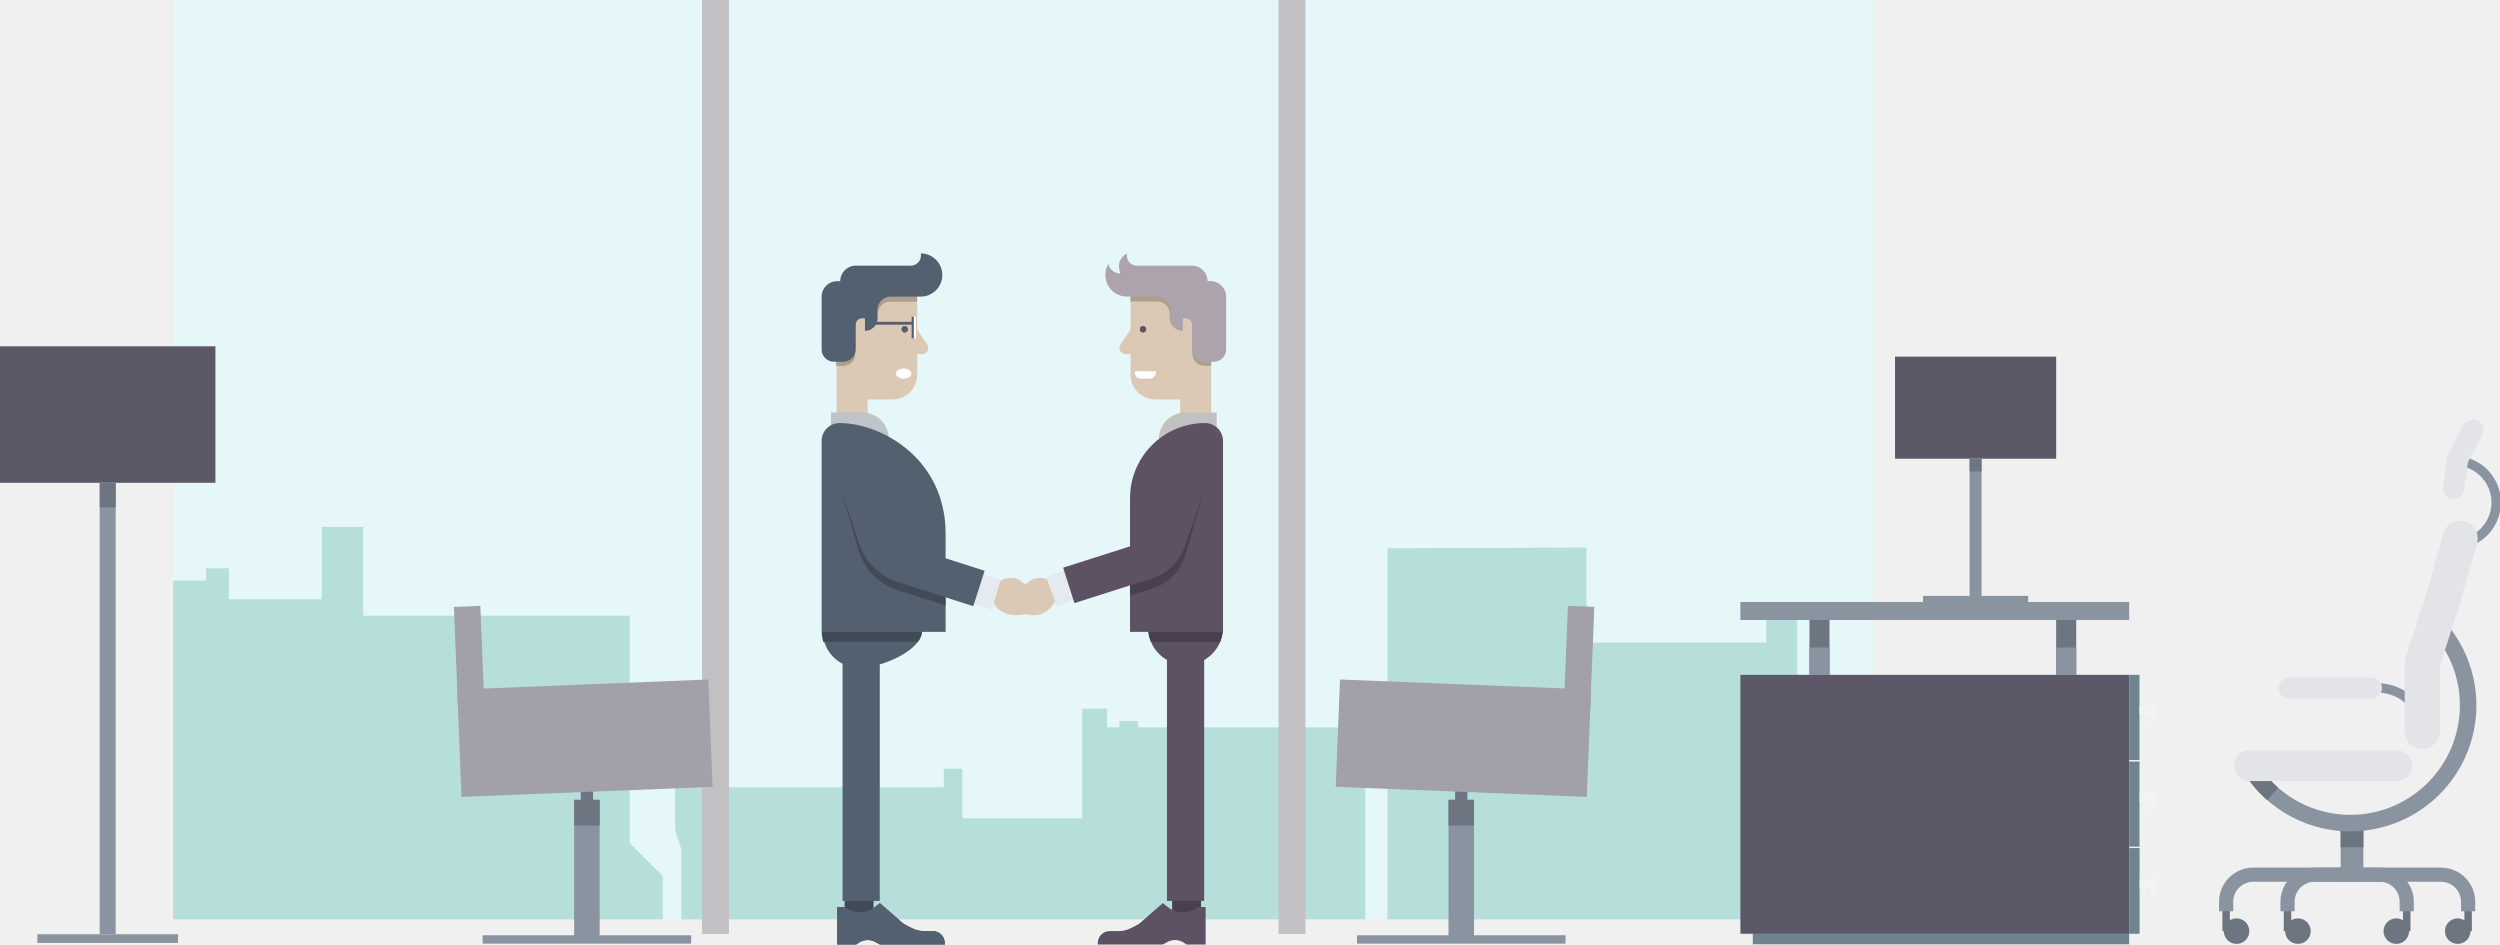
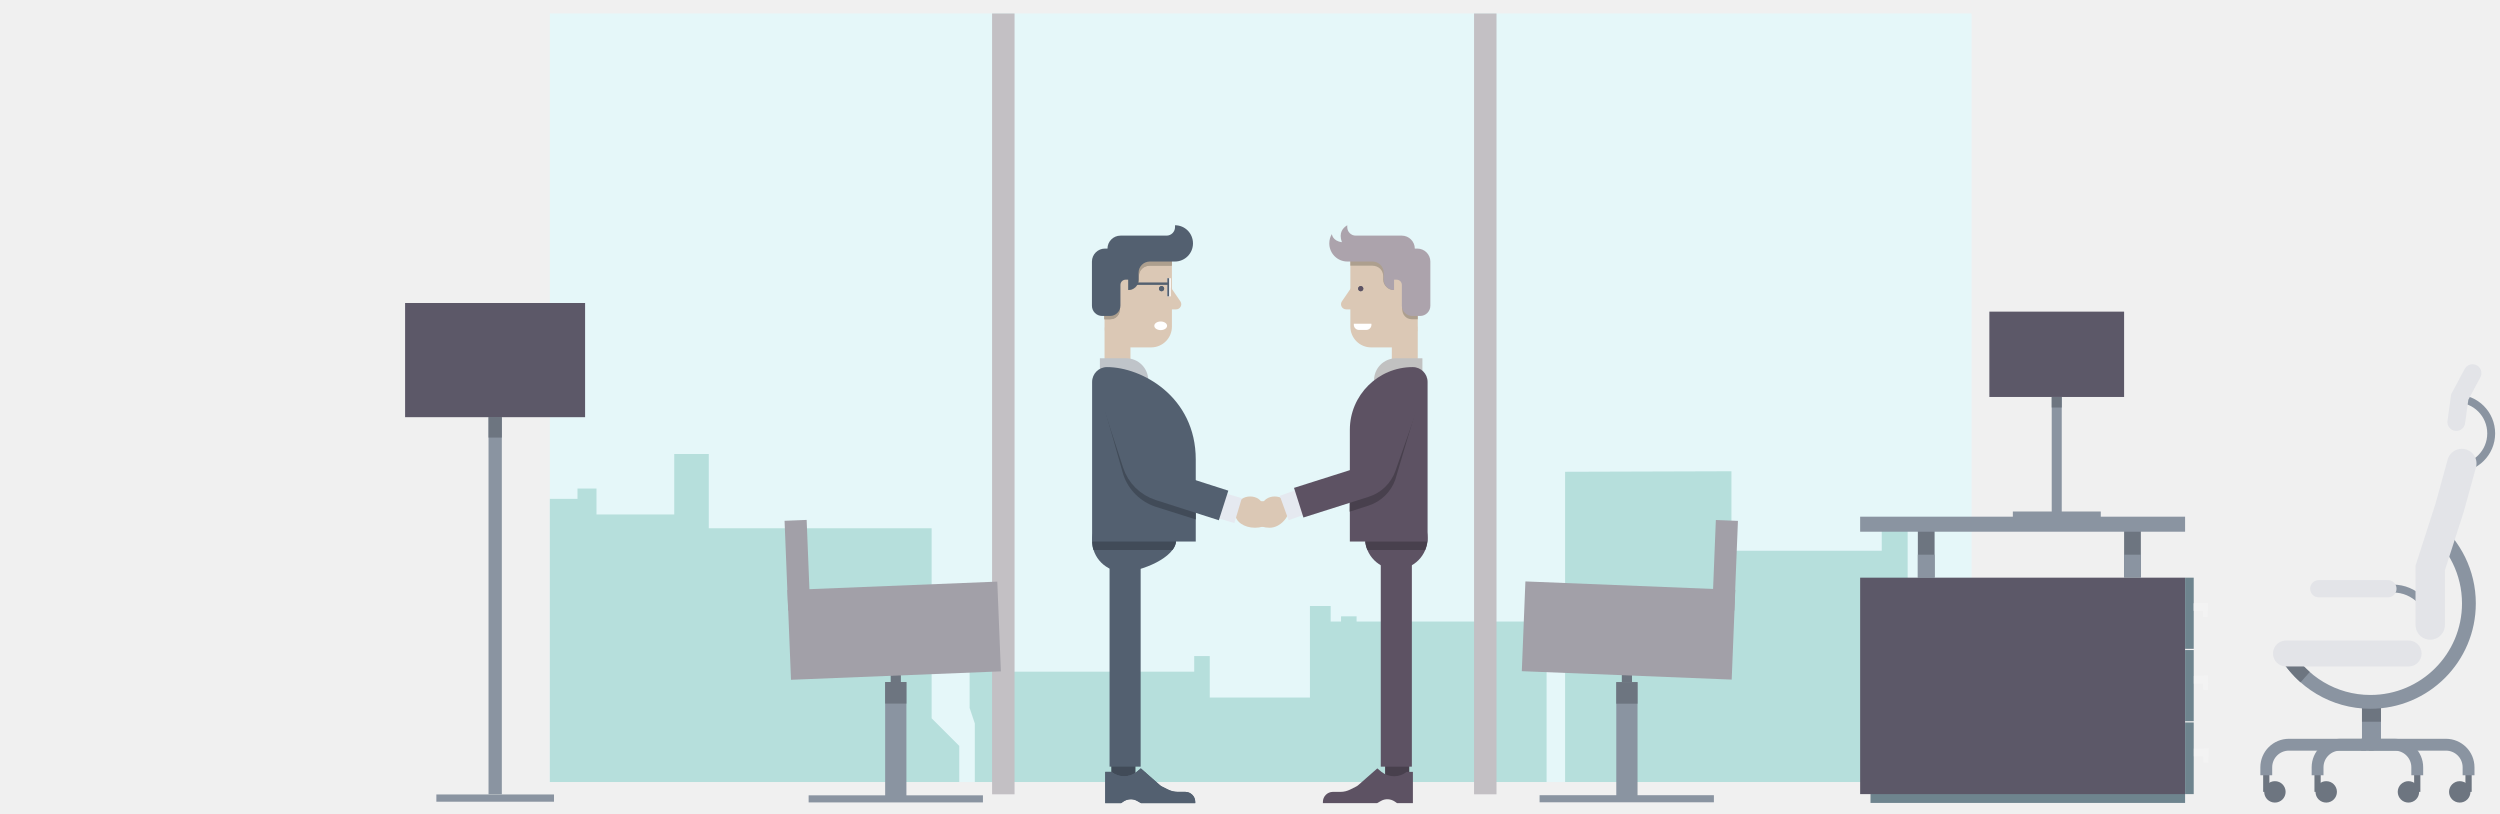
- <svg xmlns="http://www.w3.org/2000/svg" id="Layer_1" data-name="Layer 1" viewBox="0 0 1209.88 457.11">
-   <defs>
-     <style>.cls-1{fill:#e5f7f9;}.cls-2{fill:#b6dfdc;}.cls-3{fill:#c3c0c4;}.cls-4{fill:#606060;}.cls-10,.cls-29,.cls-38,.cls-4,.cls-9{stroke:#8a94a1;}.cls-10,.cls-11,.cls-12,.cls-13,.cls-14,.cls-18,.cls-20,.cls-22,.cls-28,.cls-29,.cls-30,.cls-31,.cls-32,.cls-33,.cls-36,.cls-38,.cls-4,.cls-5,.cls-9{stroke-miterlimit:10;}.cls-4,.cls-5{stroke-width:11px;}.cls-10,.cls-11,.cls-12,.cls-13,.cls-14,.cls-18,.cls-20,.cls-28,.cls-29,.cls-30,.cls-31,.cls-32,.cls-33,.cls-36,.cls-38,.cls-5,.cls-9{fill:none;}.cls-12,.cls-28,.cls-5{stroke:#6d7580;}.cls-6{fill:#dbc8b5;}.cls-7{fill:#ad9f8e;}.cls-8{fill:#6e848e;}.cls-29,.cls-9{stroke-width:4.57px;}.cls-10,.cls-11,.cls-12{stroke-width:8px;}.cls-11,.cls-20{stroke:#48404d;}.cls-13{stroke:#e5e9f0;}.cls-13,.cls-33{stroke-width:15px;}.cls-14{stroke:#414b58;}.cls-14,.cls-20{stroke-width:14px;}.cls-15{fill:#bfc4c9;}.cls-16{fill:#536070;}.cls-17{fill:#fff;}.cls-18{stroke:#536070;}.cls-18,.cls-22,.cls-36{stroke-width:18px;}.cls-19{fill:#5d5263;}.cls-21{fill:#c1c1c1;}.cls-22{fill:#8f8490;}.cls-22,.cls-36{stroke:#5d5263;}.cls-23{fill:#8a94a1;}.cls-24{fill:#6d7580;}.cls-25{fill:#5c5868;}.cls-26{fill:#f3f3f3;}.cls-27{fill:#a2a0a8;}.cls-28{stroke-width:3.62px;}.cls-29,.cls-30,.cls-31,.cls-32,.cls-33{stroke-linecap:round;}.cls-30,.cls-31,.cls-32,.cls-33{stroke:#e3e4e8;}.cls-30{stroke-width:17px;}.cls-31{stroke-width:10.28px;}.cls-32{stroke-width:10px;}.cls-34{fill:#414b58;}.cls-35{fill:#48404d;}.cls-37{fill:#aca3ac;}.cls-38{stroke-width:6.86px;}</style>
-   </defs>
-   <rect class="cls-1" x="83.76" width="823" height="444.9" />
-   <polygon class="cls-2" points="649.76 352 550.76 352 550.76 349 541.76 349 541.76 352 535.76 352 535.76 343 523.76 343 523.76 396 465.76 396 465.76 372 456.76 372 456.76 381 339.76 381 339.76 377 326.76 377 326.76 402 329.76 411 329.76 444.9 660.76 444.9 660.76 347 649.76 347 649.76 352" />
-   <polygon class="cls-2" points="83.76 444.9 320.76 444.9 320.76 424 304.76 408 304.76 298 175.76 298 175.76 255 155.76 255 155.76 290 110.76 290 110.76 275 99.76 275 99.76 281 83.76 281 83.76 444.9" />
-   <polygon class="cls-2" points="869.76 331 869.76 293 860.76 293 860.76 293 854.76 293 854.76 311 767.76 311 767.76 265 671.45 265.33 671.43 444.9 906.76 444.9 906.76 331 869.76 331" />
-   <rect class="cls-3" x="339.76" width="13" height="452" />
-   <rect class="cls-3" x="618.76" width="13" height="452" />
-   <line class="cls-4" x1="1138.26" y1="402" x2="1138.26" y2="421" />
-   <line class="cls-5" x1="1138.26" y1="401" x2="1138.26" y2="410" />
-   <rect class="cls-6" x="410.42" y="183.64" width="15" height="34.87" rx="7.5" ry="7.5" transform="translate(830.3 394.4) rotate(-180)" />
-   <path class="cls-6" d="M410.42,150.83v38.25a12,12,0,0,0,12,12h15a12,12,0,0,0,12-12V150.83Z" transform="translate(-5.54 -7.76)" />
-   <path class="cls-7" d="M410.29,184.76h3.38a5.63,5.63,0,0,0,5.62-5.93v-15a3.44,3.44,0,0,1,3.41-3.1h1.59v7.07a6.21,6.21,0,0,0,6-6v-2a6.08,6.08,0,0,1,6.41-6.1h12.59v-5h-39Z" transform="translate(-5.54 -7.76)" />
-   <path class="cls-7" d="M410.29,184.76h3.38a5.63,5.63,0,0,0,5.62-5.93v-15a3.44,3.44,0,0,1,3.41-3.1h1.59v7.07a6.21,6.21,0,0,0,6-6v-2a6.08,6.08,0,0,1,6.41-6.1h12.59v-5h-39Z" transform="translate(-5.54 -7.76)" />
-   <rect class="cls-8" x="848.27" y="451.61" width="182.14" height="5.39" />
-   <path class="cls-9" d="M1192.94,271.11a20.19,20.19,0,1,0,0-40.37" transform="translate(-5.54 -7.76)" />
-   <path class="cls-10" d="M1093.45,377.28A57,57,0,1,0,1179,304.91" transform="translate(-5.54 -7.76)" />
-   <path class="cls-11" d="M1179,304.91" transform="translate(-5.54 -7.76)" />
-   <path class="cls-11" d="M1143.15,406.31" transform="translate(-5.54 -7.76)" />
-   <path class="cls-12" d="M1093.45,377.28A57.32,57.32,0,0,0,1105.39,392" transform="translate(-5.54 -7.76)" />
-   <ellipse class="cls-6" cx="492.01" cy="289.86" rx="11.38" ry="7.87" />
-   <ellipse class="cls-6" cx="489.16" cy="284.77" rx="6.98" ry="5.1" />
-   <line class="cls-13" x1="471.51" y1="284.68" x2="482.18" y2="287.8" />
-   <line class="cls-14" x1="415.76" y1="424" x2="415.76" y2="449" />
-   <path class="cls-15" d="M407.69,213.54l28,9.79V220.2a12.82,12.82,0,0,0-12.81-12.81H407.69Z" transform="translate(-5.54 -7.76)" />
-   <path class="cls-16" d="M451.22,130.39h0v1.07a4.88,4.88,0,0,1-4.88,4.87H419.67a7.5,7.5,0,0,0-7.5,7.5h-1.5a7.5,7.5,0,0,0-7.5,7.5h0V176.9a5.93,5.93,0,0,0,5.93,5.93h4.57a6,6,0,0,0,6-6h0v-12a3,3,0,0,1,3-3h1.47v6h0a6,6,0,0,0,6-6h0v-4a6.53,6.53,0,0,1,6.53-6.53h14.45a10.45,10.45,0,0,0,10.46-10.45v0a10.47,10.47,0,0,0-10.39-10.46Z" transform="translate(-5.54 -7.76)" />
-   <path class="cls-16" d="M441.86,167.11a1.53,1.53,0,1,0,1.53-1.53A1.52,1.52,0,0,0,441.86,167.11Z" transform="translate(-5.54 -7.76)" />
-   <path class="cls-16" d="M441.86,167.11a1.53,1.53,0,1,0,1.53-1.53A1.52,1.52,0,0,0,441.86,167.11Z" transform="translate(-5.54 -7.76)" />
-   <rect class="cls-17" x="446.67" y="161.08" width="2.13" height="10.5" transform="translate(889.93 324.9) rotate(-180)" />
-   <rect class="cls-16" x="425.29" y="163.52" width="22.32" height="1.38" transform="translate(867.36 320.65) rotate(-180)" />
-   <rect class="cls-16" x="441.98" y="165.76" width="10.49" height="1.11" transform="translate(275.37 605.77) rotate(-90)" />
-   <ellipse class="cls-17" cx="437.34" cy="180.8" rx="3.7" ry="2.48" />
-   <path class="cls-6" d="M448.83,166.39l5.58,8.24a3,3,0,0,1-2.6,4.51h-3S448.8,167.28,448.83,166.39Z" transform="translate(-5.54 -7.76)" />
-   <path class="cls-16" d="M431.37,444.83l10.83,9.46a8.89,8.89,0,0,0,1.77,1.2l3,1.5a12.61,12.61,0,0,0,5.71,1.37H457a5.77,5.77,0,0,1,5.77,5.77v.75H431.4l-2.3-1.26a7.7,7.7,0,0,0-7.91.36l-1.34.9h-9.18V446.72l3.64,0a11.71,11.71,0,0,0,14.46.14Z" transform="translate(-5.54 -7.76)" />
-   <path class="cls-16" d="M431.37,444.83l10.83,9.46a8.89,8.89,0,0,0,1.77,1.2l3,1.5a12.61,12.61,0,0,0,5.71,1.37H457a5.77,5.77,0,0,1,5.77,5.77v.75H431.4l-2.3-1.26a7.7,7.7,0,0,0-7.91.36l-1.34.9h-9.18V446.72l3.64,0a11.71,11.71,0,0,0,14.46.14Z" transform="translate(-5.54 -7.76)" />
-   <line class="cls-18" x1="416.76" y1="305" x2="416.76" y2="436" />
-   <path class="cls-6" d="M517.42,294.63c0,4.35-5.09,10.87-11.37,10.87s-11.38-3.52-11.38-7.87,5.09-7.87,11.38-7.87S517.42,290.28,517.42,294.63Z" transform="translate(-5.54 -7.76)" />
-   <ellipse class="cls-6" cx="503.35" cy="284.77" rx="6.98" ry="5.1" />
-   <line class="cls-13" x1="517.99" y1="283.07" x2="508.83" y2="286.3" />
-   <circle class="cls-19" cx="573.76" cy="303.69" r="18.12" />
-   <line class="cls-20" x1="574.26" y1="424" x2="574.26" y2="449" />
-   <rect class="cls-6" x="571.13" y="175.88" width="15" height="34.87" rx="7.5" ry="7.5" />
-   <path class="cls-21" d="M594.39,217.54l-28,5.79V220.2a12.81,12.81,0,0,1,12.81-12.81h15.16Z" transform="translate(-5.54 -7.76)" />
-   <path class="cls-6" d="M591.67,150.83v38.25a12,12,0,0,1-12,12h-15a12,12,0,0,1-12-12V150.83Z" transform="translate(-5.54 -7.76)" />
-   <path class="cls-16" d="M560.23,167.11a1.53,1.53,0,1,1-1.53-1.53A1.52,1.52,0,0,1,560.23,167.11Z" transform="translate(-5.54 -7.76)" />
-   <path class="cls-19" d="M560.23,167.11a1.53,1.53,0,1,1-1.53-1.53A1.52,1.52,0,0,1,560.23,167.11Z" transform="translate(-5.54 -7.76)" />
-   <path class="cls-6" d="M553.26,166.39l-5.58,8.24a3,3,0,0,0,2.6,4.51h3S553.29,167.28,553.26,166.39Z" transform="translate(-5.54 -7.76)" />
-   <line class="cls-22" x1="573.76" y1="305" x2="573.76" y2="436" />
-   <path class="cls-19" d="M568.29,444.83l-10.84,9.46a9.12,9.12,0,0,1-1.76,1.2l-3,1.5a12.57,12.57,0,0,1-5.7,1.37h-4.4a5.77,5.77,0,0,0-5.77,5.77v.75h31.4l2.31-1.26a7.7,7.7,0,0,1,7.91.36l1.33.9H589V446.72l-3.65,0a11.71,11.71,0,0,1-14.46.14Z" transform="translate(-5.54 -7.76)" />
-   <path class="cls-19" d="M588.77,212.5h0a8.65,8.65,0,0,1,8.65,8.65v92.39h-45v-64.7A36.34,36.34,0,0,1,588.77,212.5Z" transform="translate(-5.54 -7.76)" />
-   <path class="cls-17" d="M564.92,187.44V188a3,3,0,0,1-3,3h-4.2a3,3,0,0,1-3-3v-.59" transform="translate(-5.54 -7.76)" />
-   <rect class="cls-23" x="233.58" y="452.62" width="100.92" height="4.06" />
-   <rect class="cls-23" x="277.86" y="387.06" width="12.35" height="66.12" />
-   <rect class="cls-24" x="277.86" y="387.06" width="12.35" height="12.51" />
-   <rect class="cls-24" x="281.06" y="370.89" width="5.95" height="16.26" />
-   <rect class="cls-25" x="842.27" y="326.59" width="188.14" height="125.3" />
-   <rect class="cls-8" x="1030.41" y="326.59" width="5" height="41.19" />
-   <polyline class="cls-26" points="1043.6 345.83 1035.41 345.83 1035.41 341.45 1043.6 341.45 1043.6 345.83" />
-   <polyline class="cls-26" points="1043.6 349.44 1040.74 349.44 1040.74 341.45 1043.6 341.45 1043.6 349.44" />
-   <rect class="cls-8" x="1030.41" y="368.55" width="5" height="41.19" />
-   <polyline class="cls-26" points="1043.74 387.99 1035.46 387.99 1035.46 383.56 1043.74 383.56 1043.74 387.99" />
-   <polyline class="cls-26" points="1043.74 391.65 1040.85 391.65 1040.85 383.56 1043.74 383.56 1043.74 391.65" />
-   <rect class="cls-8" x="1030.41" y="410.42" width="5.04" height="41.47" />
-   <polyline class="cls-26" points="1043.83 429.99 1035.5 429.99 1035.5 425.53 1043.83 425.53 1043.83 429.99" />
-   <polyline class="cls-26" points="1043.83 433.67 1040.93 433.67 1040.93 425.53 1043.83 425.53 1043.83 433.67" />
-   <rect class="cls-25" x="917.11" y="172.59" width="77.98" height="49.41" />
-   <rect class="cls-23" x="930.64" y="288.37" width="50.91" height="4.49" />
-   <rect class="cls-24" x="875.69" y="296.27" width="9.71" height="30.35" />
-   <rect class="cls-24" x="995.08" y="296.27" width="9.71" height="30.32" />
-   <rect class="cls-23" x="875.69" y="313.38" width="9.71" height="13.25" />
-   <rect class="cls-23" x="995.08" y="313.38" width="9.71" height="13.23" />
-   <rect class="cls-23" x="662.26" y="460.38" width="100.92" height="4.06" transform="translate(1419.9 917.06) rotate(-180)" />
-   <rect class="cls-23" x="706.54" y="394.82" width="12.35" height="66.12" transform="translate(1419.9 848) rotate(-180)" />
-   <rect class="cls-24" x="706.54" y="394.82" width="12.35" height="12.51" transform="translate(1419.9 794.39) rotate(-180)" />
-   <rect class="cls-24" x="709.74" y="378.66" width="5.95" height="16.26" transform="translate(1419.9 765.8) rotate(-180)" />
-   <rect class="cls-27" x="227.77" y="339.05" width="121.61" height="51.98" transform="translate(-19.93 4.09) rotate(-2.3)" />
-   <rect class="cls-27" x="226.24" y="301.24" width="12.78" height="51.98" transform="translate(-18.46 1.82) rotate(-2.3)" />
-   <rect class="cls-27" x="652.91" y="339.05" width="121.61" height="51.98" transform="translate(1406.7 750.63) rotate(-177.7)" />
-   <rect class="cls-27" x="763.27" y="301.24" width="12.78" height="51.98" transform="translate(1520.06 677.26) rotate(-177.7)" />
-   <rect class="cls-23" x="842.27" y="291.33" width="188.14" height="8.7" />
-   <rect class="cls-23" x="953.2" y="222.01" width="5.78" height="69.02" />
-   <rect class="cls-24" x="953.2" y="222.01" width="5.78" height="6.15" />
-   <rect class="cls-25" y="167.59" width="104.25" height="66.06" />
-   <rect class="cls-23" x="48.26" y="233.65" width="7.73" height="218.37" />
-   <rect class="cls-24" x="48.26" y="233.65" width="7.73" height="11.87" />
-   <rect class="cls-23" x="18.09" y="452.12" width="68.06" height="4.21" />
-   <circle class="cls-24" cx="1082.38" cy="450.62" r="6.18" />
-   <line class="cls-28" x1="1077.34" y1="450.62" x2="1077.34" y2="439.18" />
-   <circle class="cls-24" cx="1112.09" cy="450.62" r="6.18" />
-   <line class="cls-28" x1="1107.05" y1="450.62" x2="1107.05" y2="439.18" />
-   <circle class="cls-24" cx="1189.41" cy="450.62" r="6.18" />
-   <line class="cls-28" x1="1194.45" y1="450.62" x2="1194.45" y2="439.18" />
-   <circle class="cls-24" cx="1159.7" cy="450.62" r="6.18" />
-   <line class="cls-28" x1="1164.75" y1="450.62" x2="1164.75" y2="439.18" />
-   <path class="cls-29" d="M1178.66,363.08a22.37,22.37,0,0,0-22.37-22.37" transform="translate(-5.54 -7.76)" />
-   <polyline class="cls-30" points="1190.59 260.53 1183.52 285.93 1172.26 321.04 1172.26 354" />
-   <polyline class="cls-31" points="1187.41 236.49 1189.41 222.01 1196.74 208.22" />
-   <line class="cls-32" x1="1107.76" y1="333" x2="1147.76" y2="333" />
-   <line class="cls-33" x1="1088.76" y1="370.5" x2="1159.76" y2="370.5" />
-   <path class="cls-16" d="M451.82,312.83c0,10-20.52,18.25-30.53,18.25a18.13,18.13,0,0,1,0-36.25C431.3,294.83,451.82,302.82,451.82,312.83Z" transform="translate(-5.54 -7.76)" />
-   <path class="cls-16" d="M411.82,212.5h0a8.65,8.65,0,0,0-8.65,8.65v92.39h60V266C463.16,229.56,431.89,212.5,411.82,212.5Z" transform="translate(-5.54 -7.76)" />
-   <path class="cls-34" d="M463.15,300.73l-23.06-7.26a29.39,29.39,0,0,1-18.9-18.78l-10.52-37,15.08-4.94,12.55,38.33a11.29,11.29,0,0,0,7.28,7.23l17.58,5.52Z" transform="translate(-5.54 -7.76)" />
-   <path class="cls-35" d="M552.43,279.17l5.42-1.73a6.24,6.24,0,0,0,3.95-3.83l14.6-41.53,14.27,5.37-11.89,40.13a24.3,24.3,0,0,1-15.46,15l-10.89,3.47Z" transform="translate(-5.54 -7.76)" />
-   <path class="cls-18" d="M417.2,229.56l12.54,38.33a20.29,20.29,0,0,0,13.1,13l36.46,11.67" transform="translate(-5.54 -7.76)" />
-   <path class="cls-36" d="M584.89,228.06l-14.6,41.54a15.16,15.16,0,0,1-9.71,9.41l-37.8,12.05" transform="translate(-5.54 -7.76)" />
-   <path class="cls-7" d="M591.67,184.76h-3.38a5.63,5.63,0,0,1-5.62-5.93v-15a3.44,3.44,0,0,0-3.41-3.1h-1.59v7.07a6.21,6.21,0,0,1-6-6v-2a6.08,6.08,0,0,0-6.41-6.1H552.67v-5h39Z" transform="translate(-5.54 -7.76)" />
-   <path class="cls-37" d="M550.87,130.39h0v1.07a4.87,4.87,0,0,0,4.88,4.87h26.67a7.5,7.5,0,0,1,7.5,7.5h1.5a7.5,7.5,0,0,1,7.5,7.5h0V176.9a5.94,5.94,0,0,1-5.93,5.93h-4.57a6,6,0,0,1-6-6h0v-12a3,3,0,0,0-3-3h-1.47v6h0a6,6,0,0,1-6-6h0v-4a6.53,6.53,0,0,0-6.53-6.53H550.94a10.45,10.45,0,0,1-10.46-10.45v0a10.4,10.4,0,0,1,1.48-5.37s.29,4,5.83,4.73c-2-5.55.6-8.32,3.08-9.82Z" transform="translate(-5.54 -7.76)" />
-   <path class="cls-38" d="M1082.88,448.77V444.2A13.14,13.14,0,0,1,1096,431.06h49.13" transform="translate(-5.54 -7.76)" />
-   <path class="cls-38" d="M1112.59,448.77V444.2a13.13,13.13,0,0,1,13.13-13.14h14.86" transform="translate(-5.54 -7.76)" />
-   <path class="cls-38" d="M1200,448.77V444.2a13.14,13.14,0,0,0-13.14-13.14h-49.13" transform="translate(-5.54 -7.76)" />
-   <path class="cls-38" d="M1170.28,448.77V444.2a13.14,13.14,0,0,0-13.14-13.14h-14.85" transform="translate(-5.54 -7.76)" />
-   <path class="cls-34" d="M404,318.43H449.7a9.68,9.68,0,0,0,2.07-4.89H403.2A18,18,0,0,0,404,318.43Z" transform="translate(-5.54 -7.76)" />
-   <path class="cls-35" d="M562.57,318.43H596a18.15,18.15,0,0,0,1.27-4.89h-36A18.15,18.15,0,0,0,562.57,318.43Z" transform="translate(-5.54 -7.76)" />
+ <svg xmlns="http://www.w3.org/2000/svg" version="1.1" id="Layer_1" x="0px" y="0px" viewBox="0 0 1447.2 471.1" style="enable-background:new 0 0 1447.2 471.1;" xml:space="preserve">
+   <style type="text/css">
+ 	.st0{fill:#E5F7F9;}
+ 	.st1{fill:#B6DFDC;}
+ 	.st2{fill:#C3C0C4;}
+ 	.st3{fill:#606060;stroke:#8A94A1;stroke-width:11;stroke-miterlimit:10;}
+ 	.st4{fill:none;stroke:#6D7580;stroke-width:11;stroke-miterlimit:10;}
+ 	.st5{fill:#DBC8B5;}
+ 	.st6{fill:#AD9F8E;}
+ 	.st7{fill:#6E848E;}
+ 	.st8{fill:none;stroke:#8A94A1;stroke-width:4.57;stroke-miterlimit:10;}
+ 	.st9{fill:none;stroke:#8A94A1;stroke-width:7.998;stroke-miterlimit:10;}
+ 	.st10{fill:none;stroke:#48404D;stroke-width:7.998;stroke-miterlimit:10;}
+ 	.st11{fill:none;stroke:#6D7580;stroke-width:7.998;stroke-miterlimit:10;}
+ 	.st12{fill:none;stroke:#E5E9F0;stroke-width:15;stroke-miterlimit:10;}
+ 	.st13{fill:none;stroke:#414B58;stroke-width:14;stroke-miterlimit:10;}
+ 	.st14{fill:#BFC4C9;}
+ 	.st15{fill:#536070;}
+ 	.st16{fill:#FFFFFF;}
+ 	.st17{fill:none;stroke:#536070;stroke-width:18;stroke-miterlimit:10;}
+ 	.st18{fill:#5D5263;}
+ 	.st19{fill:none;stroke:#48404D;stroke-width:14;stroke-miterlimit:10;}
+ 	.st20{fill:#C1C1C1;}
+ 	.st21{fill:#8F8490;stroke:#5D5263;stroke-width:18;stroke-miterlimit:10;}
+ 	.st22{fill:#8A94A1;}
+ 	.st23{fill:#6D7580;}
+ 	.st24{fill:#5C5868;}
+ 	.st25{fill:#F3F3F3;}
+ 	.st26{fill:#A2A0A8;}
+ 	.st27{fill:none;stroke:#6D7580;stroke-width:3.615;stroke-miterlimit:10;}
+ 	.st28{fill:none;stroke:#8A94A1;stroke-width:4.57;stroke-linecap:round;stroke-miterlimit:10;}
+ 	.st29{fill:none;stroke:#E3E4E8;stroke-width:17;stroke-linecap:round;stroke-miterlimit:10;}
+ 	.st30{fill:none;stroke:#E3E4E8;stroke-width:10.283;stroke-linecap:round;stroke-miterlimit:10;}
+ 	.st31{fill:none;stroke:#E3E4E8;stroke-width:10;stroke-linecap:round;stroke-miterlimit:10;}
+ 	.st32{fill:none;stroke:#E3E4E8;stroke-width:15;stroke-linecap:round;stroke-miterlimit:10;}
+ 	.st33{fill:#414B58;}
+ 	.st34{fill:#48404D;}
+ 	.st35{fill:none;stroke:#5D5263;stroke-width:18;stroke-miterlimit:10;}
+ 	.st36{fill:#ACA3AC;}
+ 	.st37{fill:none;stroke:#8A94A1;stroke-width:6.855;stroke-miterlimit:10;}
+ </style>
+   <rect x="318.3" y="7.8" class="st0" width="823" height="444.9" />
+   <g>
+     <polygon class="st1" points="884.3,359.8 785.3,359.8 785.3,356.8 776.3,356.8 776.3,359.8 770.3,359.8 770.3,350.8 758.3,350.8    758.3,403.8 700.3,403.8 700.3,379.8 691.3,379.8 691.3,388.8 574.3,388.8 574.3,384.8 561.3,384.8 561.3,409.8 564.3,418.8    564.3,452.7 895.3,452.7 895.3,354.8 884.3,354.8  " />
+     <polygon class="st1" points="318.3,452.7 555.3,452.7 555.3,431.8 539.3,415.8 539.3,305.8 410.3,305.8 410.3,262.8 390.3,262.8    390.3,297.8 345.3,297.8 345.3,282.8 334.3,282.8 334.3,288.8 318.3,288.8  " />
+     <polygon class="st1" points="1104.3,338.8 1104.3,300.8 1095.3,300.8 1095.3,300.8 1089.3,300.8 1089.3,318.8 1002.3,318.8    1002.3,272.8 906,273.1 906,452.7 1141.3,452.7 1141.3,338.8  " />
+   </g>
+   <rect x="574.3" y="7.8" class="st2" width="13" height="452" />
+   <rect x="853.3" y="7.8" class="st2" width="13" height="452" />
+   <line class="st3" x1="1372.8" y1="409.8" x2="1372.8" y2="428.8" />
+   <line class="st4" x1="1372.8" y1="408.8" x2="1372.8" y2="417.8" />
+   <path class="st5" d="M646.9,218.5L646.9,218.5c4.1,0,7.5-3.4,7.5-7.5v-19.9c0-4.1-3.4-7.5-7.5-7.5l0,0c-4.1,0-7.5,3.4-7.5,7.5V211  C639.4,215.1,642.8,218.5,646.9,218.5z" />
+   <path class="st5" d="M639.4,150.8v38.3c0,6.6,5.4,12,12,12l0,0h15c6.6,0,12-5.4,12-12v-38.3H639.4z" />
+   <path class="st6" d="M639.3,184.8h0.4h3c3.3,0,5.6-2.6,5.6-5.9v-15c0-1.7,1.7-3.1,3.4-3.1h1.6v7.1c3,0,6-2.7,6-6v-2  c0-3.6,2.8-6.1,6.4-6.1h8.5h4.1v-5h-39V184.8z" />
+   <path class="st6" d="M639.3,184.8h0.4h3c3.3,0,5.6-2.6,5.6-5.9v-15c0-1.7,1.7-3.1,3.4-3.1h1.6v7.1c3,0,6-2.7,6-6v-2  c0-3.6,2.8-6.1,6.4-6.1h8.5h4.1v-5h-39V184.8z" />
+   <rect x="1082.8" y="459.4" class="st7" width="182.1" height="5.4" />
+   <path class="st8" d="M1421.9,271.1c11.1,0,20.2-9,20.2-20.2s-9-20.2-20.2-20.2" />
+   <path class="st9" d="M1322.5,377.3c9.8,17.3,28.4,29,49.7,29c31.5,0,57-25.5,57-57c0-17.9-8.3-33.9-21.2-44.4" />
+   <path class="st11" d="M1322.5,377.3c3.1,5.6,7.2,10.5,11.9,14.7" />
+   <ellipse class="st5" cx="726.5" cy="297.6" rx="11.4" ry="7.9" />
+   <ellipse class="st5" cx="723.7" cy="292.5" rx="7" ry="5.1" />
+   <line class="st12" x1="706" y1="292.4" x2="716.7" y2="295.6" />
+   <line class="st13" x1="650.3" y1="431.8" x2="650.3" y2="456.8" />
+   <path class="st14" d="M636.7,213.5l28,9.8v-3.1c0-7.1-5.7-12.8-12.8-12.8h-15.2V213.5z" />
+   <path class="st15" d="M680.2,130.4L680.2,130.4v1.1c0,2.7-2.2,4.9-4.9,4.9h4.5h-28.2h-3c-4.1,0-7.5,3.4-7.5,7.5v0h-1.5  c-4.1,0-7.5,3.4-7.5,7.5v0v25.6c0,3.3,2.7,5.9,5.9,5.9h1.6h3c3.3,0,6-2.7,6-6l0,0v-12c0-1.7,1.4-3,3-3h1.5v6l0,0c3.3,0,6-2.7,6-6  l0,0v-4c0-3.6,2.9-6.5,6.5-6.5h8.5h4.5h1.5c5.8,0,10.5-4.7,10.5-10.5v0C690.6,135.1,686,130.4,680.2,130.4L680.2,130.4z" />
+   <path class="st15" d="M670.9,167.1c0,0.8,0.7,1.5,1.5,1.5s1.5-0.7,1.5-1.5c0-0.8-0.7-1.5-1.5-1.5S670.9,166.3,670.9,167.1z" />
+   <path class="st15" d="M670.9,167.1c0,0.8,0.7,1.5,1.5,1.5s1.5-0.7,1.5-1.5c0-0.8-0.7-1.5-1.5-1.5S670.9,166.3,670.9,167.1z" />
+   <rect x="675.7" y="161.1" transform="matrix(-1 -4.451207e-11 4.451207e-11 -1 1353.463 332.6602)" class="st16" width="2.1" height="10.5" />
+   <rect x="654.3" y="163.5" transform="matrix(-1 -5.736357e-11 5.736357e-11 -1 1330.894 328.4102)" class="st15" width="22.3" height="1.4" />
+   <rect x="671" y="165.8" transform="matrix(6.123234e-17 -1 1 6.123234e-17 509.9104 842.5358)" class="st15" width="10.5" height="1.1" />
+   <ellipse class="st16" cx="671.9" cy="188.6" rx="3.7" ry="2.5" />
+   <path class="st5" d="M677.8,166.4l5.6,8.2c1.2,2-0.3,4.5-2.6,4.5h-3C677.8,179.1,677.8,167.3,677.8,166.4z" />
+   <path class="st15" d="M660.4,444.8l10.8,9.5c0.5,0.5,1.1,0.9,1.8,1.2l3,1.5c1.8,0.9,3.7,1.4,5.7,1.4h4.4c3.2,0,5.8,2.6,5.8,5.8v0.7  h-17.9h-13.5l-2.3-1.3c-2.5-1.4-5.5-1.2-7.9,0.4l-1.3,0.9h-9.2v-4.7l0-13.4l3.6,0c4.2,3.4,10.2,3.4,14.5,0.1L660.4,444.8z" />
+   <path class="st15" d="M660.4,444.8l10.8,9.5c0.5,0.5,1.1,0.9,1.8,1.2l3,1.5c1.8,0.9,3.7,1.4,5.7,1.4h4.4c3.2,0,5.8,2.6,5.8,5.8v0.7  h-17.9h-13.5l-2.3-1.3c-2.5-1.4-5.5-1.2-7.9,0.4l-1.3,0.9h-9.2v-4.7l0-13.4l3.6,0c4.2,3.4,10.2,3.4,14.5,0.1L660.4,444.8z" />
+   <line class="st17" x1="651.3" y1="312.8" x2="651.3" y2="443.8" />
+   <path class="st5" d="M746.4,294.6c0,4.3-5.1,10.9-11.4,10.9s-11.4-3.5-11.4-7.9c0-4.3,5.1-7.9,11.4-7.9S746.4,290.3,746.4,294.6z" />
+   <ellipse class="st5" cx="737.9" cy="292.5" rx="7" ry="5.1" />
+   <line class="st12" x1="752.5" y1="290.8" x2="743.4" y2="294.1" />
+   <circle class="st18" cx="808.3" cy="311.5" r="18.1" />
+   <line class="st19" x1="808.8" y1="431.8" x2="808.8" y2="456.8" />
+   <path class="st5" d="M813.2,218.5L813.2,218.5c-4.1,0-7.5-3.4-7.5-7.5v-19.9c0-4.1,3.4-7.5,7.5-7.5l0,0c4.1,0,7.5,3.4,7.5,7.5V211  C820.7,215.1,817.3,218.5,813.2,218.5z" />
+   <path class="st20" d="M823.4,217.5l-28,5.8v-3.1c0-7.1,5.7-12.8,12.8-12.8h15.2V217.5z" />
+   <path class="st5" d="M820.7,150.8v38.3c0,6.6-5.4,12-12,12l0,0h-15c-6.6,0-12-5.4-12-12v-38.3H820.7z" />
+   <path class="st15" d="M789.2,167.1c0,0.8-0.7,1.5-1.5,1.5c-0.8,0-1.5-0.7-1.5-1.5c0-0.8,0.7-1.5,1.5-1.5  C788.5,165.6,789.2,166.3,789.2,167.1z" />
+   <path class="st18" d="M789.2,167.1c0,0.8-0.7,1.5-1.5,1.5c-0.8,0-1.5-0.7-1.5-1.5c0-0.8,0.7-1.5,1.5-1.5  C788.5,165.6,789.2,166.3,789.2,167.1z" />
+   <path class="st5" d="M782.3,166.4l-5.6,8.2c-1.2,2,0.3,4.5,2.6,4.5h3C782.3,179.1,782.3,167.3,782.3,166.4z" />
+   <line class="st21" x1="808.3" y1="312.8" x2="808.3" y2="443.8" />
+   <path class="st18" d="M797.3,444.8l-10.8,9.5c-0.5,0.5-1.1,0.9-1.8,1.2l-3,1.5c-1.8,0.9-3.7,1.4-5.7,1.4h-4.4  c-3.2,0-5.8,2.6-5.8,5.8v0.7h17.9h13.5l2.3-1.3c2.5-1.4,5.5-1.2,7.9,0.4l1.3,0.9h9.2v-4.7l0-13.4l-3.6,0c-4.2,3.4-10.2,3.4-14.5,0.1  L797.3,444.8z" />
+   <path class="st18" d="M817.8,212.5L817.8,212.5c4.8,0,8.6,3.9,8.6,8.6v92.4h-45v-64.7C781.4,228.8,797.7,212.5,817.8,212.5z" />
+   <path class="st16" d="M793.9,187.4v0.6c0,1.7-1.4,3-3,3h-0.2h-4l0,0c-1.7,0-3-1.4-3-3v-0.6" />
+   <rect x="468.1" y="460.4" class="st22" width="100.9" height="4.1" />
+   <rect x="512.4" y="394.8" class="st22" width="12.3" height="66.1" />
+   <rect x="512.4" y="394.8" class="st23" width="12.3" height="12.5" />
+   <rect x="515.6" y="378.7" class="st23" width="5.9" height="16.3" />
+   <rect x="1076.8" y="334.4" class="st24" width="188.1" height="125.3" />
+   <rect x="1264.9" y="334.4" class="st7" width="5" height="41.2" />
+   <polyline class="st25" points="1278.1,353.6 1269.9,353.6 1269.9,349.2 1278.1,349.2 1278.1,353.6 " />
+   <polyline class="st25" points="1278.1,357.2 1275.3,357.2 1275.3,349.2 1278.1,349.2 1278.1,357.2 " />
+   <rect x="1264.9" y="376.3" class="st7" width="5" height="41.2" />
+   <polyline class="st25" points="1278.3,395.8 1270,395.8 1270,391.3 1278.3,391.3 1278.3,395.8 " />
+   <polyline class="st25" points="1278.3,399.4 1275.4,399.4 1275.4,391.3 1278.3,391.3 1278.3,399.4 " />
+   <rect x="1264.9" y="418.2" class="st7" width="5" height="41.5" />
+   <polyline class="st25" points="1278.4,437.8 1270,437.8 1270,433.3 1278.4,433.3 1278.4,437.8 " />
+   <polyline class="st25" points="1278.4,441.4 1275.5,441.4 1275.5,433.3 1278.4,433.3 1278.4,441.4 " />
+   <rect x="1151.6" y="180.4" class="st24" width="78" height="49.4" />
+   <rect x="1165.2" y="296.1" class="st22" width="50.9" height="4.5" />
+   <rect x="1110.2" y="304" class="st23" width="9.7" height="30.4" />
+   <rect x="1229.6" y="304" class="st23" width="9.7" height="30.3" />
+   <rect x="1110.2" y="321.1" class="st22" width="9.7" height="13.3" />
+   <rect x="1229.6" y="321.1" class="st22" width="9.7" height="13.2" />
+   <rect x="891.3" y="460.4" transform="matrix(-1 -4.489665e-11 4.489665e-11 -1 1883.436 924.8276)" class="st22" width="100.9" height="4.1" />
+   <rect x="935.5" y="394.8" transform="matrix(-1 -4.478385e-11 4.478385e-11 -1 1883.436 855.767)" class="st22" width="12.3" height="66.1" />
+   <rect x="935.5" y="394.8" transform="matrix(-1 -4.478385e-11 4.478385e-11 -1 1883.436 802.1547)" class="st23" width="12.3" height="12.5" />
+   <rect x="938.7" y="378.7" transform="matrix(-1 -4.495749e-11 4.495749e-11 -1 1883.436 773.5695)" class="st23" width="5.9" height="16.3" />
+   <g>
+     <rect x="456.8" y="339.1" transform="matrix(0.9992 -4.006114e-02 4.006114e-02 0.9992 -14.2087 21.0277)" class="st26" width="121.6" height="52" />
+     <rect x="455.2" y="301.2" transform="matrix(0.9992 -4.006114e-02 4.006114e-02 0.9992 -12.7385 18.7561)" class="st26" width="12.8" height="52" />
+     <rect x="881.9" y="339.1" transform="matrix(-0.9992 -4.006114e-02 4.006114e-02 -0.9992 1870.055 767.565)" class="st26" width="121.6" height="52" />
+     <rect x="992.3" y="301.2" transform="matrix(-0.9992 -4.006114e-02 4.006114e-02 -0.9992 1983.415 694.201)" class="st26" width="12.8" height="52" />
+   </g>
+   <rect x="1076.8" y="299.1" class="st22" width="188.1" height="8.7" />
+   <rect x="1187.7" y="229.8" class="st22" width="5.8" height="69" />
+   <rect x="1187.7" y="229.8" class="st23" width="5.8" height="6.1" />
+   <g>
+     <rect x="234.5" y="175.4" class="st24" width="104.2" height="66.1" />
+     <rect x="282.8" y="241.4" class="st22" width="7.7" height="218.4" />
+     <rect x="282.8" y="241.4" class="st23" width="7.7" height="11.9" />
+     <rect x="252.6" y="459.9" class="st22" width="68.1" height="4.2" />
+   </g>
+   <circle class="st23" cx="1316.9" cy="458.4" r="6.2" />
+   <line class="st27" x1="1311.9" y1="458.4" x2="1311.9" y2="446.9" />
+   <circle class="st23" cx="1346.6" cy="458.4" r="6.2" />
+   <line class="st27" x1="1341.6" y1="458.4" x2="1341.6" y2="446.9" />
+   <circle class="st23" cx="1423.9" cy="458.4" r="6.2" />
+   <line class="st27" x1="1429" y1="458.4" x2="1429" y2="446.9" />
+   <circle class="st23" cx="1394.2" cy="458.4" r="6.2" />
+   <line class="st27" x1="1399.3" y1="458.4" x2="1399.3" y2="446.9" />
+   <path class="st28" d="M1407.7,363.1c0-12.4-10-22.4-22.4-22.4" />
+   <g>
+     <polyline class="st29" points="1425.1,268.3 1418.1,293.7 1406.8,328.8 1406.8,361.8  " />
+     <polyline class="st30" points="1421.9,244.3 1423.9,229.8 1431.3,216  " />
+     <line class="st31" x1="1342.3" y1="340.8" x2="1382.3" y2="340.8" />
+     <line class="st32" x1="1323.3" y1="378.3" x2="1394.3" y2="378.3" />
+   </g>
+   <path class="st15" d="M680.8,312.8c0,10-20.5,18.2-30.5,18.2s-18.1-8.1-18.1-18.1s8.1-18.1,18.1-18.1S680.8,302.8,680.8,312.8z" />
+   <path class="st15" d="M640.8,212.5L640.8,212.5c-4.8,0-8.6,3.9-8.6,8.6v92.4h60V266C692.2,229.6,660.9,212.5,640.8,212.5z" />
+   <path class="st33" d="M692.2,300.7l-23.1-7.3c-8.9-2.9-16-9.9-18.9-18.8l-10.5-37l15.1-4.9l12.5,38.3c1.1,3.4,3.8,6.1,7.3,7.2  l17.6,5.5L692.2,300.7z" />
+   <path class="st34" d="M781.4,279.2l5.4-1.7c1.8-0.6,3.3-2,3.9-3.8l14.6-41.5l14.3,5.4l-11.9,40.1c-2.5,7.1-8.3,12.7-15.5,15  l-10.9,3.5L781.4,279.2z" />
+   <path class="st17" d="M646.2,229.6l12.5,38.3c2,6.2,6.9,11,13.1,13l36.5,11.7" />
+   <path class="st35" d="M813.9,228.1l-14.6,41.5c-1.6,4.5-5.2,8-9.7,9.4l-37.8,12" />
+   <path class="st6" d="M820.7,184.8h-0.4h-3c-3.3,0-5.6-2.6-5.6-5.9v-15c0-1.7-1.7-3.1-3.4-3.1h-1.6v7.1c-3,0-6-2.7-6-6v-2  c0-3.6-2.8-6.1-6.4-6.1h-8.5h-4.1v-5h39V184.8z" />
+   <path class="st36" d="M779.9,130.4L779.9,130.4v1.1c0,2.7,2.2,4.9,4.9,4.9h-4.5h28.2h3c4.1,0,7.5,3.4,7.5,7.5v0h1.5  c4.1,0,7.5,3.4,7.5,7.5v0v25.6c0,3.3-2.7,5.9-5.9,5.9h-1.6h-3c-3.3,0-6-2.7-6-6l0,0v-12c0-1.7-1.4-3-3-3h-1.5v6l0,0  c-3.3,0-6-2.7-6-6l0,0v-4c0-3.6-2.9-6.5-6.5-6.5h-8.5h-4.5h-1.5c-5.8,0-10.5-4.7-10.5-10.5v0c0-2,0.5-3.8,1.5-5.4c0,0,0.3,4,5.8,4.7  C774.8,134.7,777.4,131.9,779.9,130.4L779.9,130.4z" />
+   <path class="st37" d="M1311.9,448.8v-4.6c0-7.3,5.9-13.1,13.1-13.1h49.1" />
+   <path class="st37" d="M1341.6,448.8v-4.6c0-7.3,5.9-13.1,13.1-13.1h14.9" />
+   <path class="st37" d="M1429,448.8v-4.6c0-7.3-5.9-13.1-13.1-13.1h-49.1" />
+   <path class="st37" d="M1399.3,448.8v-4.6c0-7.3-5.9-13.1-13.1-13.1h-14.9" />
+   <path class="st33" d="M633,318.4h45.7c1.2-1.6,1.9-3.2,2.1-4.9h-48.6C632.3,315.2,632.5,316.9,633,318.4z" />
+   <path class="st34" d="M791.6,318.4H825c0.6-1.5,1.1-3.2,1.3-4.9h-36C790.5,315.3,790.9,316.9,791.6,318.4z" />
</svg>
